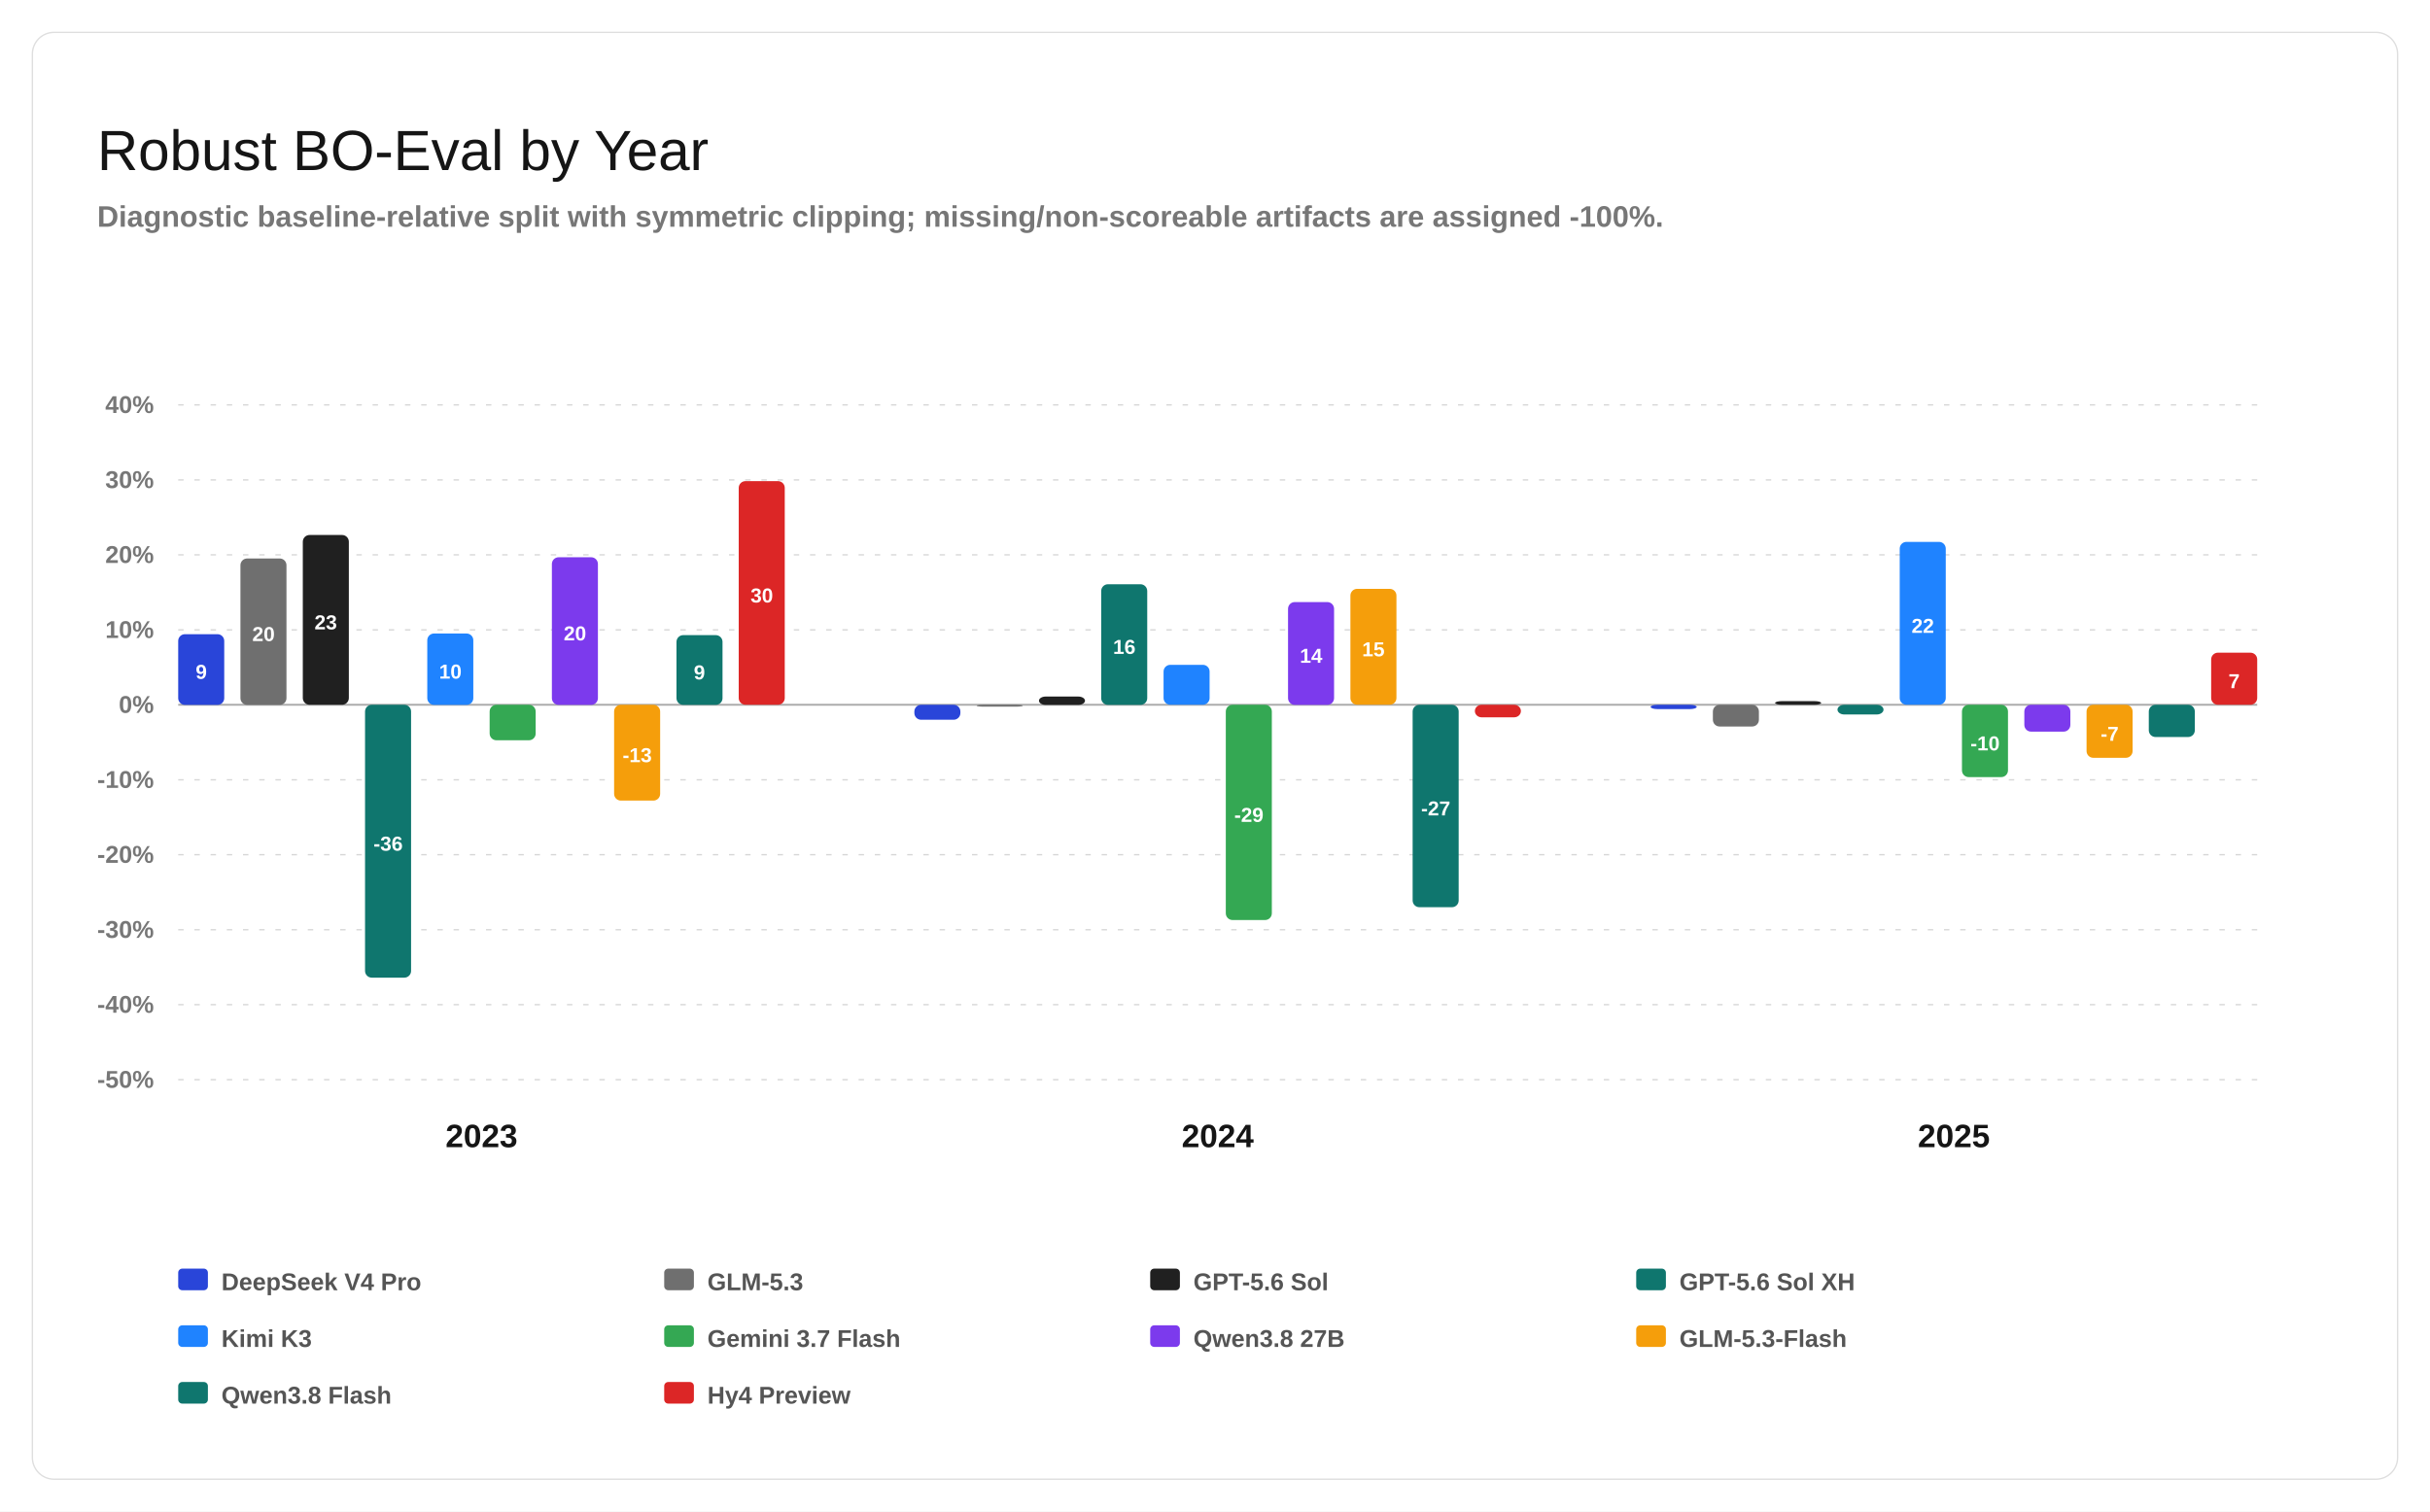
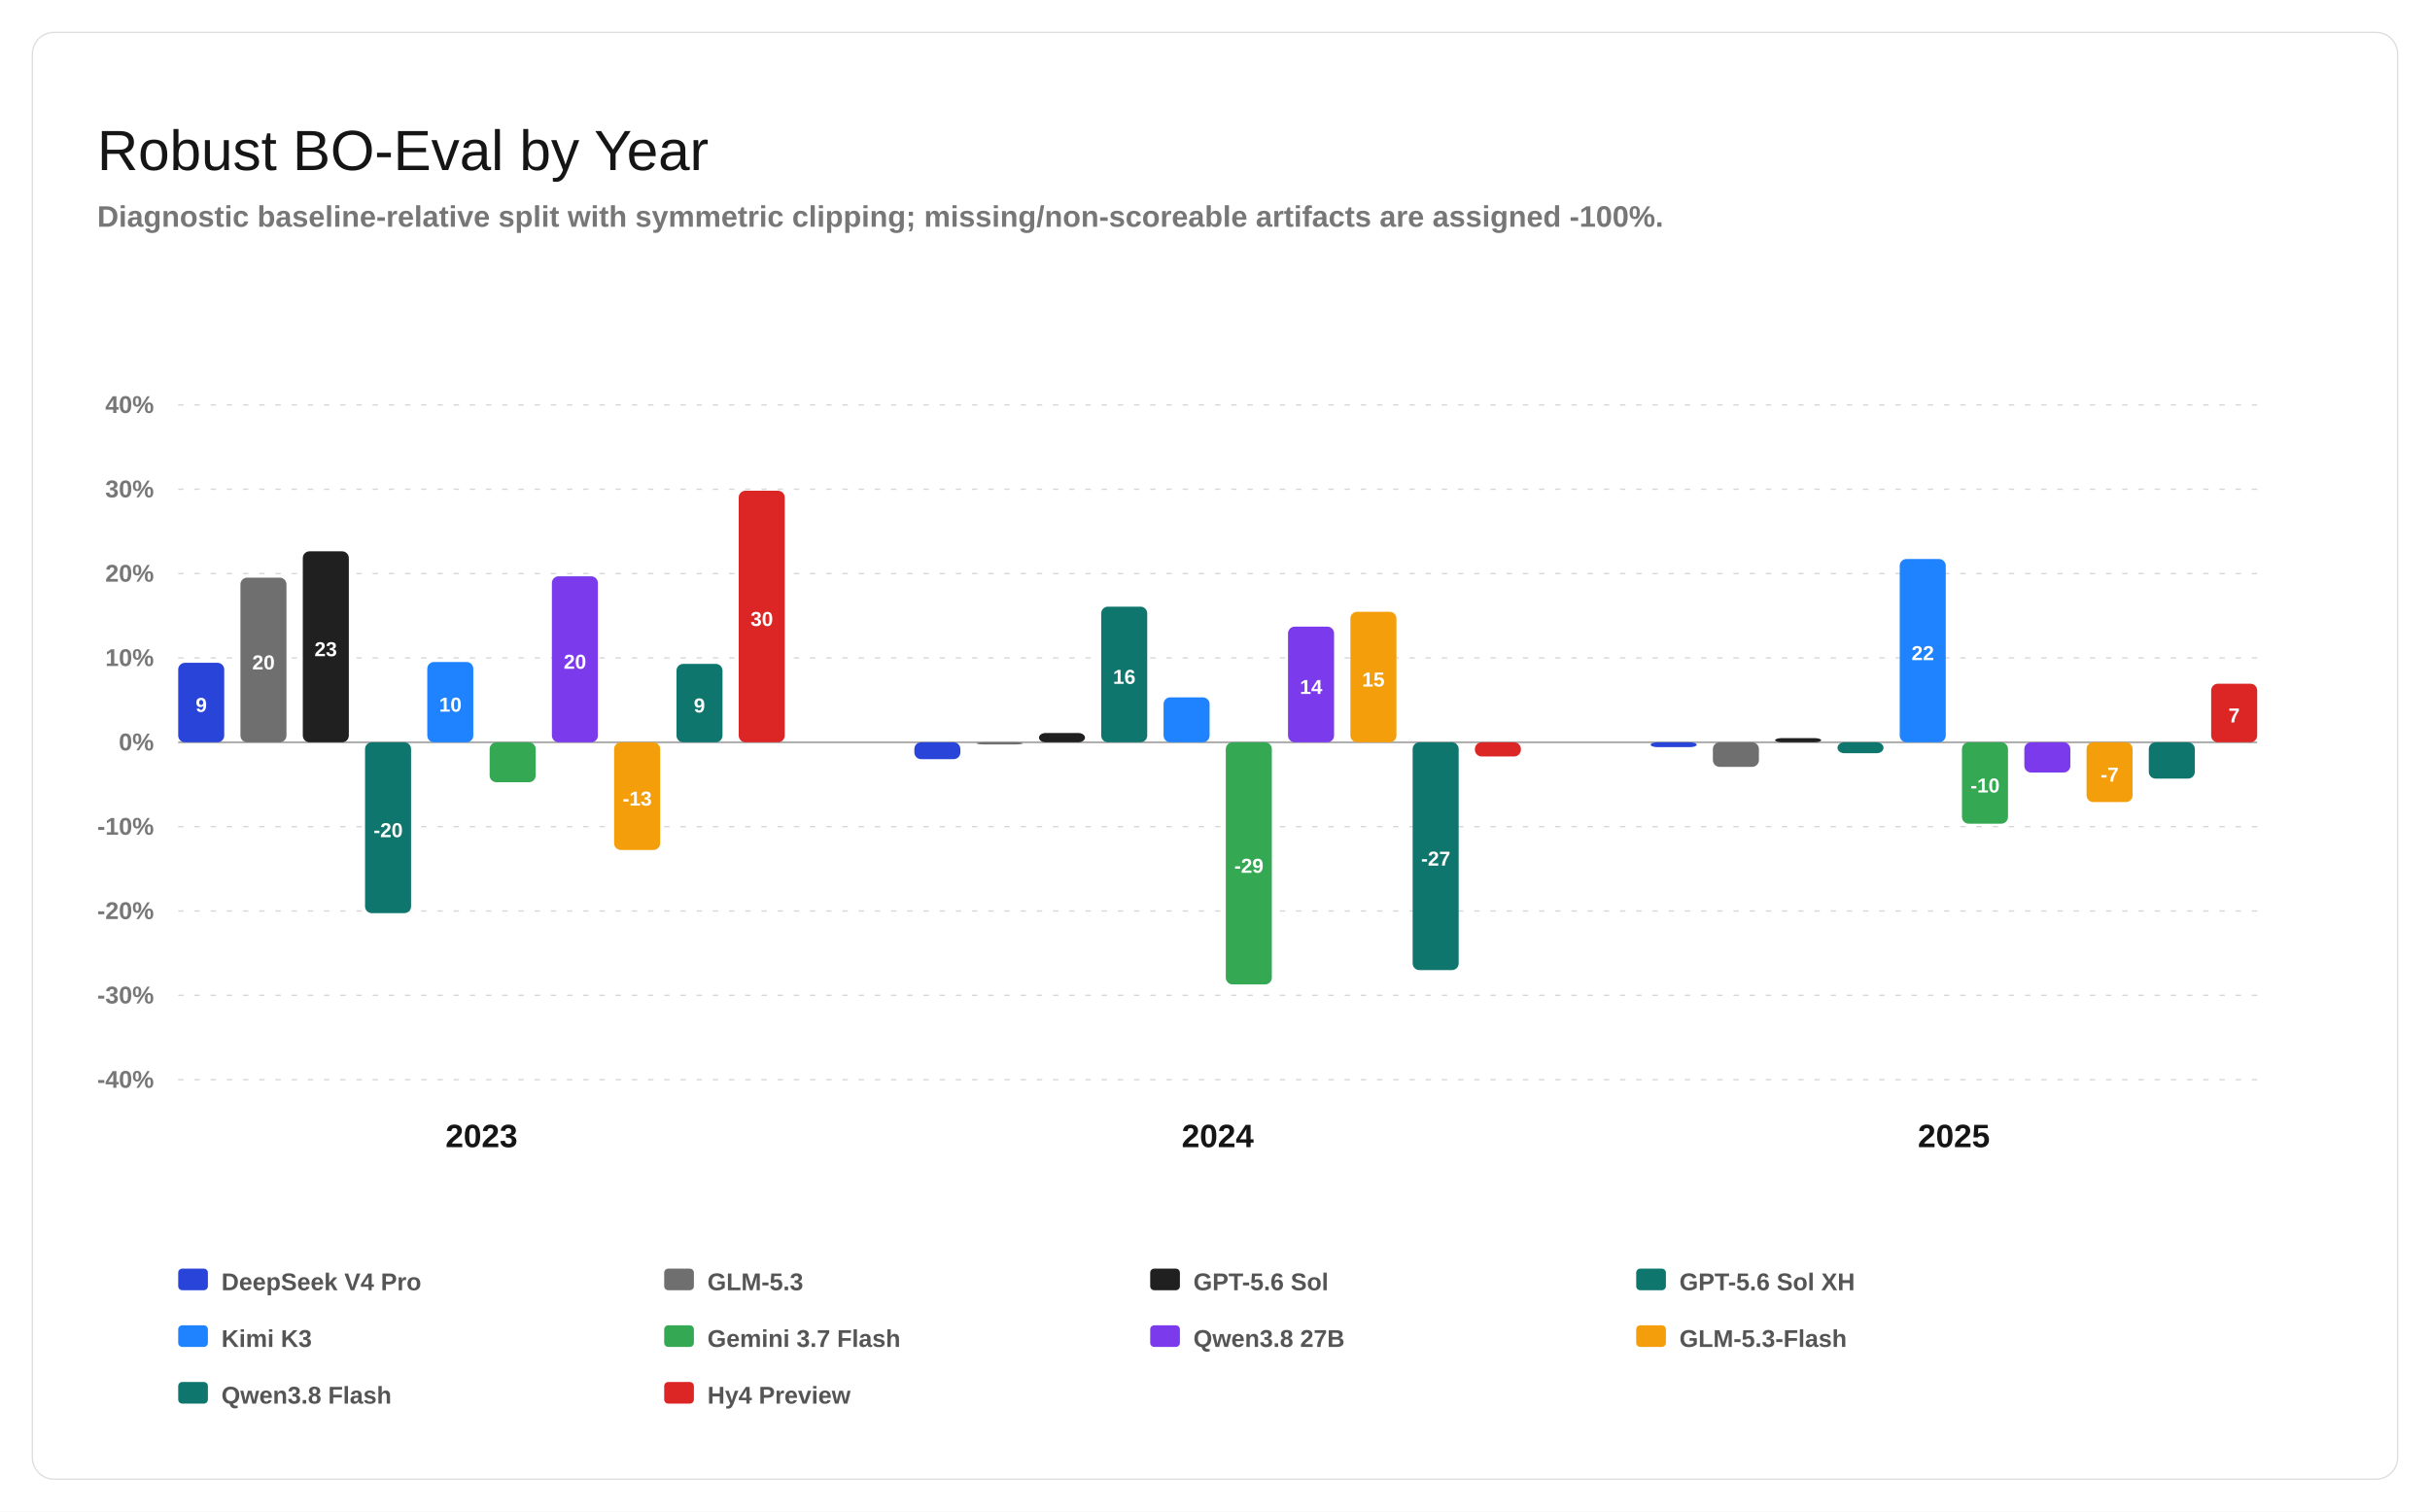
<svg xmlns="http://www.w3.org/2000/svg" width="1800" height="1120" viewBox="0 0 1800 1120" role="img">
  <style>
      .title { font-family: Georgia, Times, serif; font-size: 42px; font-weight: 500; fill: #050505; }
      .subtitle { font-family: Arial, Helvetica, sans-serif; font-size: 22px; fill: #777777; font-weight: 650; }
      .axis { font-family: Arial, Helvetica, sans-serif; font-size: 18px; fill: #777777; font-weight: 650; }
      .axis-title { font-family: Arial, Helvetica, sans-serif; font-size: 22px; fill: #111111; font-weight: 720; }
      .label { font-family: Arial, Helvetica, sans-serif; font-size: 19px; fill: #151515; font-weight: 700; }
      .small { font-family: Arial, Helvetica, sans-serif; font-size: 18px; fill: #777777; font-weight: 650; }
    </style>
  <rect width="1800" height="1120" fill="#ffffff" />
  <rect x="24.0" y="24.0" width="1752.0" height="1072.0" fill="#ffffff" rx="16.0" stroke="#dedede" />
  <text x="72.0" y="126.0" text-anchor="start" font-family="Arial, Helvetica, sans-serif" font-size="42" font-weight="500" fill="#151515">Robust BO-Eval by Year</text>
  <text x="72.0" y="168.0" text-anchor="start" font-family="Arial, Helvetica, sans-serif" font-size="22" font-weight="650" fill="#777777">Diagnostic baseline-relative split with symmetric clipping; missing/non-scoreable artifacts are assigned -100%.</text>
  <line x1="132.0" y1="800.0" x2="1672.0" y2="800.0" stroke="#d7d7d7" stroke-width="1.0" stroke-dasharray="4 8" />
-   <text x="114.0" y="806.0" text-anchor="end" font-family="Arial, Helvetica, sans-serif" font-size="18" font-weight="600" fill="#777777">-50%</text>
-   <line x1="132.0" y1="744.4" x2="1672.0" y2="744.4" stroke="#d7d7d7" stroke-width="1.0" stroke-dasharray="4 8" />
-   <text x="114.0" y="750.4" text-anchor="end" font-family="Arial, Helvetica, sans-serif" font-size="18" font-weight="600" fill="#777777">-40%</text>
-   <line x1="132.0" y1="688.9" x2="1672.0" y2="688.9" stroke="#d7d7d7" stroke-width="1.0" stroke-dasharray="4 8" />
-   <text x="114.0" y="694.9" text-anchor="end" font-family="Arial, Helvetica, sans-serif" font-size="18" font-weight="600" fill="#777777">-30%</text>
-   <line x1="132.0" y1="633.3" x2="1672.0" y2="633.3" stroke="#d7d7d7" stroke-width="1.0" stroke-dasharray="4 8" />
-   <text x="114.0" y="639.3" text-anchor="end" font-family="Arial, Helvetica, sans-serif" font-size="18" font-weight="600" fill="#777777">-20%</text>
-   <line x1="132.0" y1="577.8" x2="1672.0" y2="577.8" stroke="#d7d7d7" stroke-width="1.0" stroke-dasharray="4 8" />
-   <text x="114.0" y="583.8" text-anchor="end" font-family="Arial, Helvetica, sans-serif" font-size="18" font-weight="600" fill="#777777">-10%</text>
-   <line x1="132.0" y1="522.2" x2="1672.0" y2="522.2" stroke="#aaaaaa" stroke-width="1.4" />
-   <text x="114.0" y="528.2" text-anchor="end" font-family="Arial, Helvetica, sans-serif" font-size="18" font-weight="600" fill="#777777">0%</text>
-   <line x1="132.0" y1="466.7" x2="1672.0" y2="466.7" stroke="#d7d7d7" stroke-width="1.0" stroke-dasharray="4 8" />
-   <text x="114.0" y="472.7" text-anchor="end" font-family="Arial, Helvetica, sans-serif" font-size="18" font-weight="600" fill="#777777">10%</text>
-   <line x1="132.0" y1="411.1" x2="1672.0" y2="411.1" stroke="#d7d7d7" stroke-width="1.0" stroke-dasharray="4 8" />
-   <text x="114.0" y="417.1" text-anchor="end" font-family="Arial, Helvetica, sans-serif" font-size="18" font-weight="600" fill="#777777">20%</text>
-   <line x1="132.0" y1="355.6" x2="1672.0" y2="355.6" stroke="#d7d7d7" stroke-width="1.0" stroke-dasharray="4 8" />
-   <text x="114.0" y="361.6" text-anchor="end" font-family="Arial, Helvetica, sans-serif" font-size="18" font-weight="600" fill="#777777">30%</text>
+   <text x="114.0" y="806.0" text-anchor="end" font-family="Arial, Helvetica, sans-serif" font-size="18" font-weight="600" fill="#777777">-40%</text>
+   <line x1="132.0" y1="737.5" x2="1672.0" y2="737.5" stroke="#d7d7d7" stroke-width="1.0" stroke-dasharray="4 8" />
+   <text x="114.0" y="743.5" text-anchor="end" font-family="Arial, Helvetica, sans-serif" font-size="18" font-weight="600" fill="#777777">-30%</text>
+   <line x1="132.0" y1="675.0" x2="1672.0" y2="675.0" stroke="#d7d7d7" stroke-width="1.0" stroke-dasharray="4 8" />
+   <text x="114.0" y="681.0" text-anchor="end" font-family="Arial, Helvetica, sans-serif" font-size="18" font-weight="600" fill="#777777">-20%</text>
+   <line x1="132.0" y1="612.5" x2="1672.0" y2="612.5" stroke="#d7d7d7" stroke-width="1.0" stroke-dasharray="4 8" />
+   <text x="114.0" y="618.5" text-anchor="end" font-family="Arial, Helvetica, sans-serif" font-size="18" font-weight="600" fill="#777777">-10%</text>
+   <line x1="132.0" y1="550.0" x2="1672.0" y2="550.0" stroke="#aaaaaa" stroke-width="1.4" />
+   <text x="114.0" y="556.0" text-anchor="end" font-family="Arial, Helvetica, sans-serif" font-size="18" font-weight="600" fill="#777777">0%</text>
+   <line x1="132.0" y1="487.5" x2="1672.0" y2="487.5" stroke="#d7d7d7" stroke-width="1.0" stroke-dasharray="4 8" />
+   <text x="114.0" y="493.5" text-anchor="end" font-family="Arial, Helvetica, sans-serif" font-size="18" font-weight="600" fill="#777777">10%</text>
+   <line x1="132.0" y1="425.0" x2="1672.0" y2="425.0" stroke="#d7d7d7" stroke-width="1.0" stroke-dasharray="4 8" />
+   <text x="114.0" y="431.0" text-anchor="end" font-family="Arial, Helvetica, sans-serif" font-size="18" font-weight="600" fill="#777777">20%</text>
+   <line x1="132.0" y1="362.5" x2="1672.0" y2="362.5" stroke="#d7d7d7" stroke-width="1.0" stroke-dasharray="4 8" />
+   <text x="114.0" y="368.5" text-anchor="end" font-family="Arial, Helvetica, sans-serif" font-size="18" font-weight="600" fill="#777777">30%</text>
  <line x1="132.0" y1="300.0" x2="1672.0" y2="300.0" stroke="#d7d7d7" stroke-width="1.0" stroke-dasharray="4 8" />
  <text x="114.0" y="306.0" text-anchor="end" font-family="Arial, Helvetica, sans-serif" font-size="18" font-weight="600" fill="#777777">40%</text>
  <text x="356.7" y="850.0" text-anchor="middle" font-family="Arial, Helvetica, sans-serif" font-size="24" font-weight="800" fill="#151515">2023</text>
-   <rect x="132.0" y="469.9" width="34.1" height="52.4" fill="#2945d9" rx="5.0" />
-   <text x="149.1" y="503.0" text-anchor="middle" font-family="Arial, Helvetica, sans-serif" font-size="15" font-weight="800" fill="#ffffff">9</text>
-   <rect x="178.1" y="413.8" width="34.1" height="108.5" fill="#6f6f6f" rx="5.0" />
-   <text x="195.2" y="475.0" text-anchor="middle" font-family="Arial, Helvetica, sans-serif" font-size="15" font-weight="800" fill="#ffffff">20</text>
-   <rect x="224.3" y="396.4" width="34.1" height="125.8" fill="#202020" rx="5.0" />
-   <text x="241.3" y="466.3" text-anchor="middle" font-family="Arial, Helvetica, sans-serif" font-size="15" font-weight="800" fill="#ffffff">23</text>
-   <rect x="270.4" y="522.2" width="34.1" height="202.2" fill="#0f766e" rx="5.0" />
-   <text x="287.5" y="630.3" text-anchor="middle" font-family="Arial, Helvetica, sans-serif" font-size="15" font-weight="800" fill="#ffffff">-36</text>
-   <rect x="316.5" y="469.4" width="34.1" height="52.9" fill="#1f83ff" rx="5.0" />
-   <text x="333.6" y="502.8" text-anchor="middle" font-family="Arial, Helvetica, sans-serif" font-size="15" font-weight="800" fill="#ffffff">10</text>
-   <rect x="362.7" y="522.2" width="34.1" height="26.3" fill="#34a853" rx="5.0" />
-   <rect x="408.8" y="412.9" width="34.1" height="109.4" fill="#7c3aed" rx="5.0" />
-   <text x="425.9" y="474.5" text-anchor="middle" font-family="Arial, Helvetica, sans-serif" font-size="15" font-weight="800" fill="#ffffff">20</text>
-   <rect x="454.9" y="522.2" width="34.1" height="71.0" fill="#f59e0b" rx="5.0" />
-   <text x="472.0" y="564.7" text-anchor="middle" font-family="Arial, Helvetica, sans-serif" font-size="15" font-weight="800" fill="#ffffff">-13</text>
-   <rect x="501.1" y="470.6" width="34.1" height="51.7" fill="#0f766e" rx="5.0" />
-   <text x="518.1" y="503.4" text-anchor="middle" font-family="Arial, Helvetica, sans-serif" font-size="15" font-weight="800" fill="#ffffff">9</text>
-   <rect x="547.2" y="356.5" width="34.1" height="165.7" fill="#dc2626" rx="5.0" />
-   <text x="564.3" y="446.4" text-anchor="middle" font-family="Arial, Helvetica, sans-serif" font-size="15" font-weight="800" fill="#ffffff">30</text>
+   <rect x="132.0" y="491.1" width="34.1" height="58.9" fill="#2945d9" rx="5.0" />
+   <text x="149.1" y="527.5" text-anchor="middle" font-family="Arial, Helvetica, sans-serif" font-size="15" font-weight="800" fill="#ffffff">9</text>
+   <rect x="178.1" y="428.0" width="34.1" height="122.0" fill="#6f6f6f" rx="5.0" />
+   <text x="195.2" y="496.0" text-anchor="middle" font-family="Arial, Helvetica, sans-serif" font-size="15" font-weight="800" fill="#ffffff">20</text>
+   <rect x="224.3" y="408.5" width="34.1" height="141.5" fill="#202020" rx="5.0" />
+   <text x="241.3" y="486.2" text-anchor="middle" font-family="Arial, Helvetica, sans-serif" font-size="15" font-weight="800" fill="#ffffff">23</text>
+   <rect x="270.4" y="550.0" width="34.1" height="126.6" fill="#0f766e" rx="5.0" />
+   <text x="287.5" y="620.3" text-anchor="middle" font-family="Arial, Helvetica, sans-serif" font-size="15" font-weight="800" fill="#ffffff">-20</text>
+   <rect x="316.5" y="490.5" width="34.1" height="59.5" fill="#1f83ff" rx="5.0" />
+   <text x="333.6" y="527.3" text-anchor="middle" font-family="Arial, Helvetica, sans-serif" font-size="15" font-weight="800" fill="#ffffff">10</text>
+   <rect x="362.7" y="550.0" width="34.1" height="29.6" fill="#34a853" rx="5.0" />
+   <rect x="408.8" y="427.0" width="34.1" height="123.0" fill="#7c3aed" rx="5.0" />
+   <text x="425.9" y="495.5" text-anchor="middle" font-family="Arial, Helvetica, sans-serif" font-size="15" font-weight="800" fill="#ffffff">20</text>
+   <rect x="454.9" y="550.0" width="34.1" height="79.8" fill="#f59e0b" rx="5.0" />
+   <text x="472.0" y="596.9" text-anchor="middle" font-family="Arial, Helvetica, sans-serif" font-size="15" font-weight="800" fill="#ffffff">-13</text>
+   <rect x="501.1" y="491.9" width="34.1" height="58.1" fill="#0f766e" rx="5.0" />
+   <text x="518.1" y="527.9" text-anchor="middle" font-family="Arial, Helvetica, sans-serif" font-size="15" font-weight="800" fill="#ffffff">9</text>
+   <rect x="547.2" y="363.6" width="34.1" height="186.4" fill="#dc2626" rx="5.0" />
+   <text x="564.3" y="463.8" text-anchor="middle" font-family="Arial, Helvetica, sans-serif" font-size="15" font-weight="800" fill="#ffffff">30</text>
  <text x="902.0" y="850.0" text-anchor="middle" font-family="Arial, Helvetica, sans-serif" font-size="24" font-weight="800" fill="#151515">2024</text>
-   <rect x="677.3" y="522.2" width="34.1" height="11.1" fill="#2945d9" rx="5.0" />
-   <rect x="723.5" y="522.2" width="34.1" height="1.4" fill="#6f6f6f" rx="5.0" />
-   <rect x="769.6" y="516.1" width="34.1" height="6.2" fill="#202020" rx="5.0" />
-   <rect x="815.7" y="432.9" width="34.1" height="89.4" fill="#0f766e" rx="5.0" />
-   <text x="832.8" y="484.5" text-anchor="middle" font-family="Arial, Helvetica, sans-serif" font-size="15" font-weight="800" fill="#ffffff">16</text>
-   <rect x="861.9" y="492.6" width="34.1" height="29.6" fill="#1f83ff" rx="5.0" />
-   <rect x="908.0" y="522.2" width="34.1" height="159.5" fill="#34a853" rx="5.0" />
-   <text x="925.1" y="609.0" text-anchor="middle" font-family="Arial, Helvetica, sans-serif" font-size="15" font-weight="800" fill="#ffffff">-29</text>
-   <rect x="954.1" y="446.1" width="34.1" height="76.2" fill="#7c3aed" rx="5.0" />
-   <text x="971.2" y="491.1" text-anchor="middle" font-family="Arial, Helvetica, sans-serif" font-size="15" font-weight="800" fill="#ffffff">14</text>
-   <rect x="1000.3" y="436.3" width="34.1" height="85.9" fill="#f59e0b" rx="5.0" />
-   <text x="1017.3" y="486.3" text-anchor="middle" font-family="Arial, Helvetica, sans-serif" font-size="15" font-weight="800" fill="#ffffff">15</text>
-   <rect x="1046.4" y="522.2" width="34.1" height="150.0" fill="#0f766e" rx="5.0" />
-   <text x="1063.5" y="604.2" text-anchor="middle" font-family="Arial, Helvetica, sans-serif" font-size="15" font-weight="800" fill="#ffffff">-27</text>
-   <rect x="1092.5" y="522.2" width="34.1" height="9.3" fill="#dc2626" rx="5.0" />
+   <rect x="677.3" y="550.0" width="34.1" height="12.5" fill="#2945d9" rx="5.0" />
+   <rect x="723.5" y="550.0" width="34.1" height="1.6" fill="#6f6f6f" rx="5.0" />
+   <rect x="769.6" y="543.1" width="34.1" height="6.9" fill="#202020" rx="5.0" />
+   <rect x="815.7" y="449.5" width="34.1" height="100.5" fill="#0f766e" rx="5.0" />
+   <text x="832.8" y="506.7" text-anchor="middle" font-family="Arial, Helvetica, sans-serif" font-size="15" font-weight="800" fill="#ffffff">16</text>
+   <rect x="861.9" y="516.7" width="34.1" height="33.3" fill="#1f83ff" rx="5.0" />
+   <rect x="908.0" y="550.0" width="34.1" height="179.4" fill="#34a853" rx="5.0" />
+   <text x="925.1" y="646.7" text-anchor="middle" font-family="Arial, Helvetica, sans-serif" font-size="15" font-weight="800" fill="#ffffff">-29</text>
+   <rect x="954.1" y="464.3" width="34.1" height="85.7" fill="#7c3aed" rx="5.0" />
+   <text x="971.2" y="514.2" text-anchor="middle" font-family="Arial, Helvetica, sans-serif" font-size="15" font-weight="800" fill="#ffffff">14</text>
+   <rect x="1000.3" y="453.3" width="34.1" height="96.7" fill="#f59e0b" rx="5.0" />
+   <text x="1017.3" y="508.7" text-anchor="middle" font-family="Arial, Helvetica, sans-serif" font-size="15" font-weight="800" fill="#ffffff">15</text>
+   <rect x="1046.4" y="550.0" width="34.1" height="168.8" fill="#0f766e" rx="5.0" />
+   <text x="1063.5" y="641.4" text-anchor="middle" font-family="Arial, Helvetica, sans-serif" font-size="15" font-weight="800" fill="#ffffff">-27</text>
+   <rect x="1092.5" y="550.0" width="34.1" height="10.5" fill="#dc2626" rx="5.0" />
  <text x="1447.3" y="850.0" text-anchor="middle" font-family="Arial, Helvetica, sans-serif" font-size="24" font-weight="800" fill="#151515">2025</text>
-   <rect x="1222.7" y="522.2" width="34.1" height="3.2" fill="#2945d9" rx="5.0" />
-   <rect x="1268.8" y="522.2" width="34.1" height="16.1" fill="#6f6f6f" rx="5.0" />
-   <rect x="1314.9" y="519.5" width="34.1" height="2.7" fill="#202020" rx="5.0" />
-   <rect x="1361.1" y="522.2" width="34.1" height="7.2" fill="#0f766e" rx="5.0" />
-   <rect x="1407.2" y="401.5" width="34.1" height="120.7" fill="#1f83ff" rx="5.0" />
-   <text x="1424.3" y="468.9" text-anchor="middle" font-family="Arial, Helvetica, sans-serif" font-size="15" font-weight="800" fill="#ffffff">22</text>
-   <rect x="1453.3" y="522.2" width="34.1" height="53.6" fill="#34a853" rx="5.0" />
-   <text x="1470.4" y="556.0" text-anchor="middle" font-family="Arial, Helvetica, sans-serif" font-size="15" font-weight="800" fill="#ffffff">-10</text>
-   <rect x="1499.5" y="522.2" width="34.1" height="19.9" fill="#7c3aed" rx="5.0" />
-   <rect x="1545.6" y="522.2" width="34.1" height="39.3" fill="#f59e0b" rx="5.0" />
-   <text x="1562.7" y="548.9" text-anchor="middle" font-family="Arial, Helvetica, sans-serif" font-size="15" font-weight="800" fill="#ffffff">-7</text>
-   <rect x="1591.7" y="522.2" width="34.1" height="23.9" fill="#0f766e" rx="5.0" />
-   <rect x="1637.9" y="483.6" width="34.1" height="38.6" fill="#dc2626" rx="5.0" />
-   <text x="1654.9" y="509.9" text-anchor="middle" font-family="Arial, Helvetica, sans-serif" font-size="15" font-weight="800" fill="#ffffff">7</text>
+   <rect x="1222.7" y="550.0" width="34.1" height="3.6" fill="#2945d9" rx="5.0" />
+   <rect x="1268.8" y="550.0" width="34.1" height="18.2" fill="#6f6f6f" rx="5.0" />
+   <rect x="1314.9" y="546.9" width="34.1" height="3.1" fill="#202020" rx="5.0" />
+   <rect x="1361.1" y="550.0" width="34.1" height="8.1" fill="#0f766e" rx="5.0" />
+   <rect x="1407.2" y="414.2" width="34.1" height="135.8" fill="#1f83ff" rx="5.0" />
+   <text x="1424.3" y="489.1" text-anchor="middle" font-family="Arial, Helvetica, sans-serif" font-size="15" font-weight="800" fill="#ffffff">22</text>
+   <rect x="1453.3" y="550.0" width="34.1" height="60.3" fill="#34a853" rx="5.0" />
+   <text x="1470.4" y="587.2" text-anchor="middle" font-family="Arial, Helvetica, sans-serif" font-size="15" font-weight="800" fill="#ffffff">-10</text>
+   <rect x="1499.5" y="550.0" width="34.1" height="22.4" fill="#7c3aed" rx="5.0" />
+   <rect x="1545.6" y="550.0" width="34.1" height="44.3" fill="#f59e0b" rx="5.0" />
+   <text x="1562.7" y="579.1" text-anchor="middle" font-family="Arial, Helvetica, sans-serif" font-size="15" font-weight="800" fill="#ffffff">-7</text>
+   <rect x="1591.7" y="550.0" width="34.1" height="26.9" fill="#0f766e" rx="5.0" />
+   <rect x="1637.9" y="506.6" width="34.1" height="43.4" fill="#dc2626" rx="5.0" />
+   <text x="1654.9" y="535.3" text-anchor="middle" font-family="Arial, Helvetica, sans-serif" font-size="15" font-weight="800" fill="#ffffff">7</text>
  <rect x="132.0" y="940.0" width="22.0" height="16.0" fill="#2945d9" rx="3.0" />
  <text x="164.0" y="956.0" text-anchor="start" font-family="Arial, Helvetica, sans-serif" font-size="18" font-weight="600" fill="#555555">DeepSeek V4 Pro</text>
  <rect x="492.0" y="940.0" width="22.0" height="16.0" fill="#6f6f6f" rx="3.0" />
  <text x="524.0" y="956.0" text-anchor="start" font-family="Arial, Helvetica, sans-serif" font-size="18" font-weight="600" fill="#555555">GLM-5.3</text>
  <rect x="852.0" y="940.0" width="22.0" height="16.0" fill="#202020" rx="3.0" />
  <text x="884.0" y="956.0" text-anchor="start" font-family="Arial, Helvetica, sans-serif" font-size="18" font-weight="600" fill="#555555">GPT-5.6 Sol</text>
  <rect x="1212.0" y="940.0" width="22.0" height="16.0" fill="#0f766e" rx="3.0" />
  <text x="1244.0" y="956.0" text-anchor="start" font-family="Arial, Helvetica, sans-serif" font-size="18" font-weight="600" fill="#555555">GPT-5.6 Sol XH</text>
  <rect x="132.0" y="982.0" width="22.0" height="16.0" fill="#1f83ff" rx="3.0" />
  <text x="164.0" y="998.0" text-anchor="start" font-family="Arial, Helvetica, sans-serif" font-size="18" font-weight="600" fill="#555555">Kimi K3</text>
  <rect x="492.0" y="982.0" width="22.0" height="16.0" fill="#34a853" rx="3.0" />
  <text x="524.0" y="998.0" text-anchor="start" font-family="Arial, Helvetica, sans-serif" font-size="18" font-weight="600" fill="#555555">Gemini 3.7 Flash</text>
  <rect x="852.0" y="982.0" width="22.0" height="16.0" fill="#7c3aed" rx="3.0" />
  <text x="884.0" y="998.0" text-anchor="start" font-family="Arial, Helvetica, sans-serif" font-size="18" font-weight="600" fill="#555555">Qwen3.8 27B</text>
  <rect x="1212.0" y="982.0" width="22.0" height="16.0" fill="#f59e0b" rx="3.0" />
  <text x="1244.0" y="998.0" text-anchor="start" font-family="Arial, Helvetica, sans-serif" font-size="18" font-weight="600" fill="#555555">GLM-5.3-Flash</text>
  <rect x="132.0" y="1024.0" width="22.0" height="16.0" fill="#0f766e" rx="3.0" />
  <text x="164.0" y="1040.0" text-anchor="start" font-family="Arial, Helvetica, sans-serif" font-size="18" font-weight="600" fill="#555555">Qwen3.8 Flash</text>
  <rect x="492.0" y="1024.0" width="22.0" height="16.0" fill="#dc2626" rx="3.0" />
  <text x="524.0" y="1040.0" text-anchor="start" font-family="Arial, Helvetica, sans-serif" font-size="18" font-weight="600" fill="#555555">Hy4 Preview</text>
</svg>
